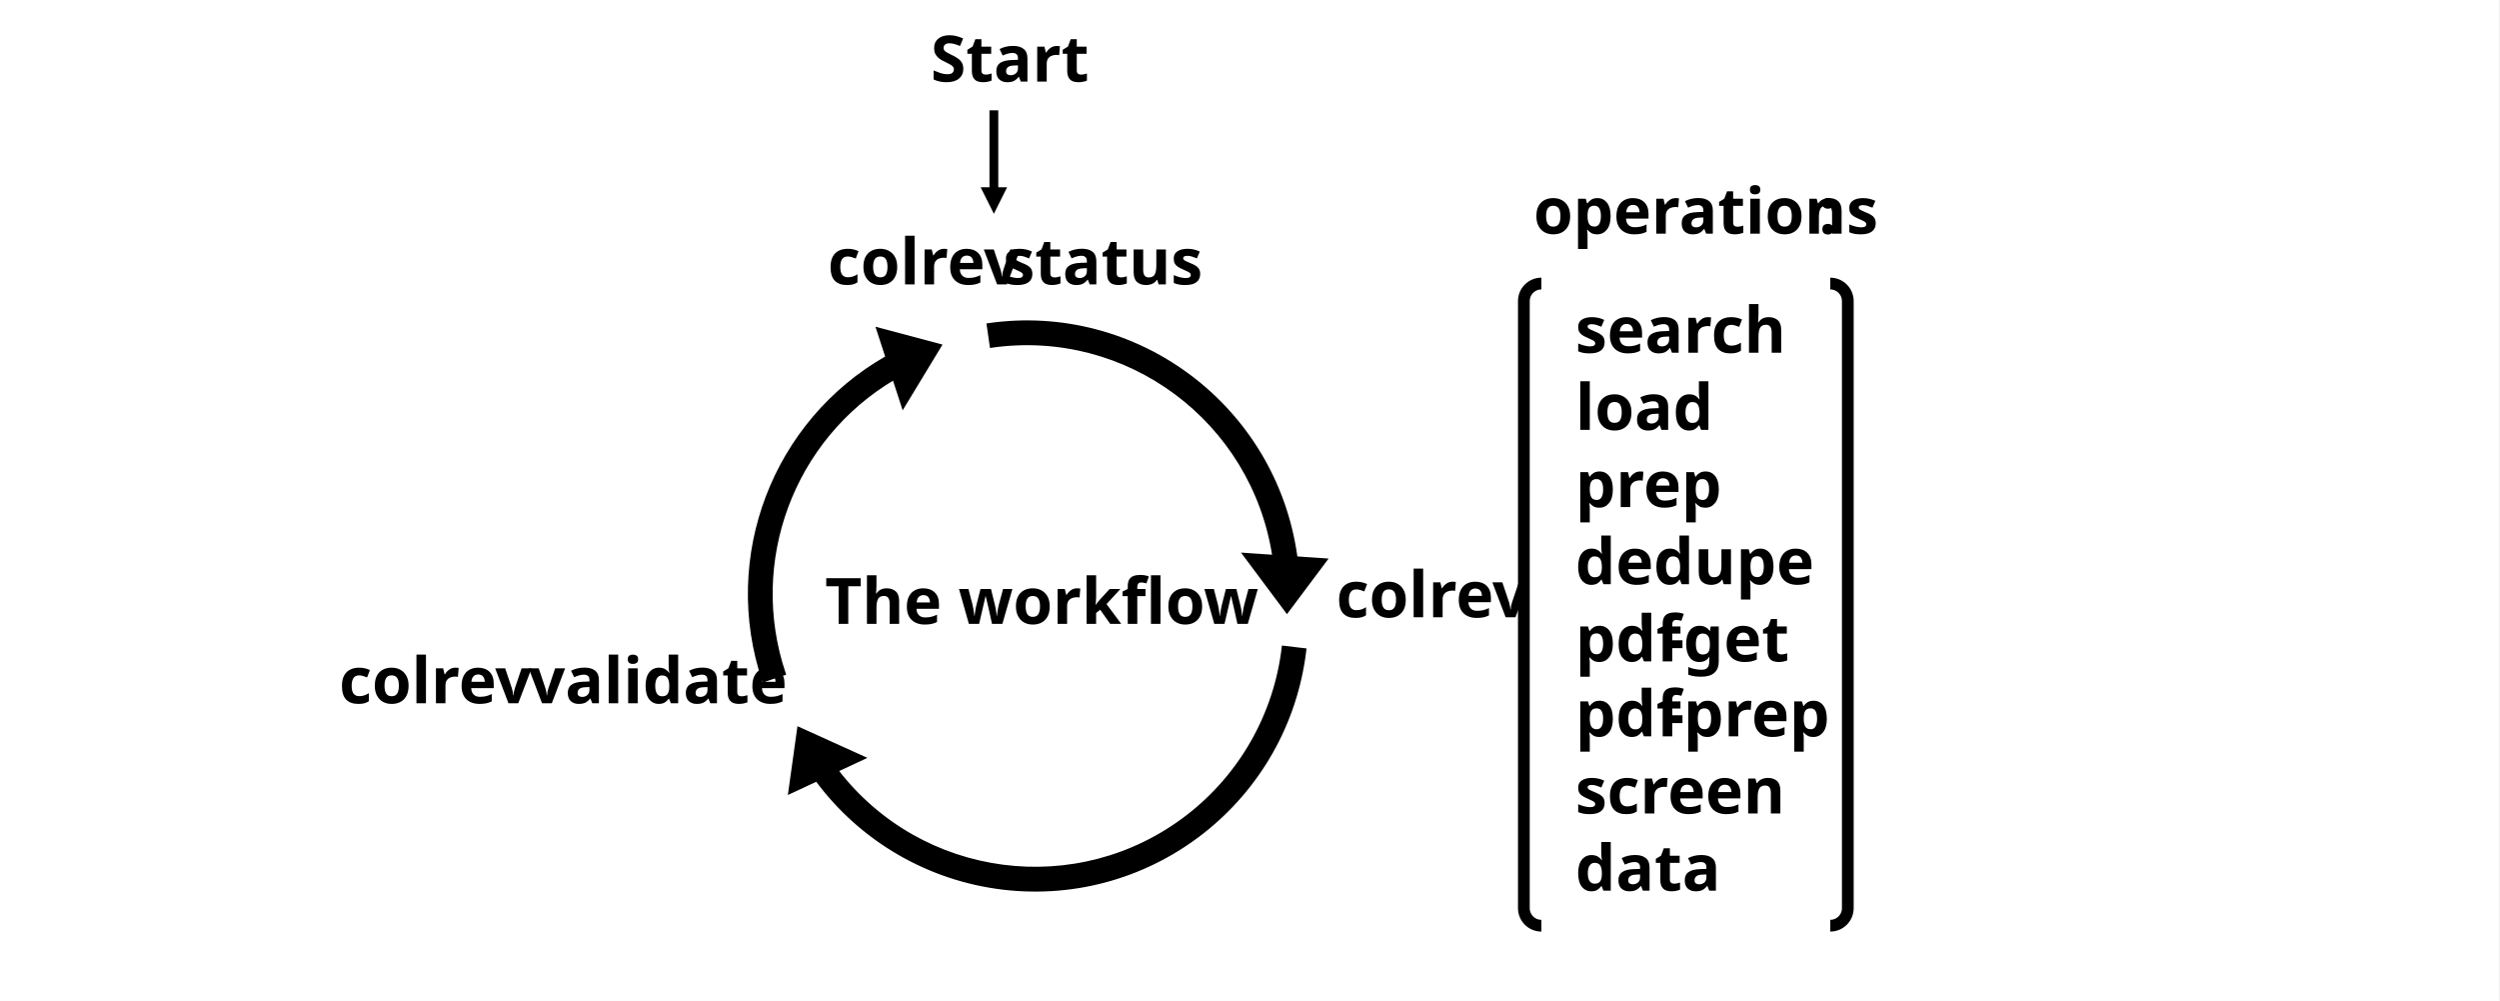
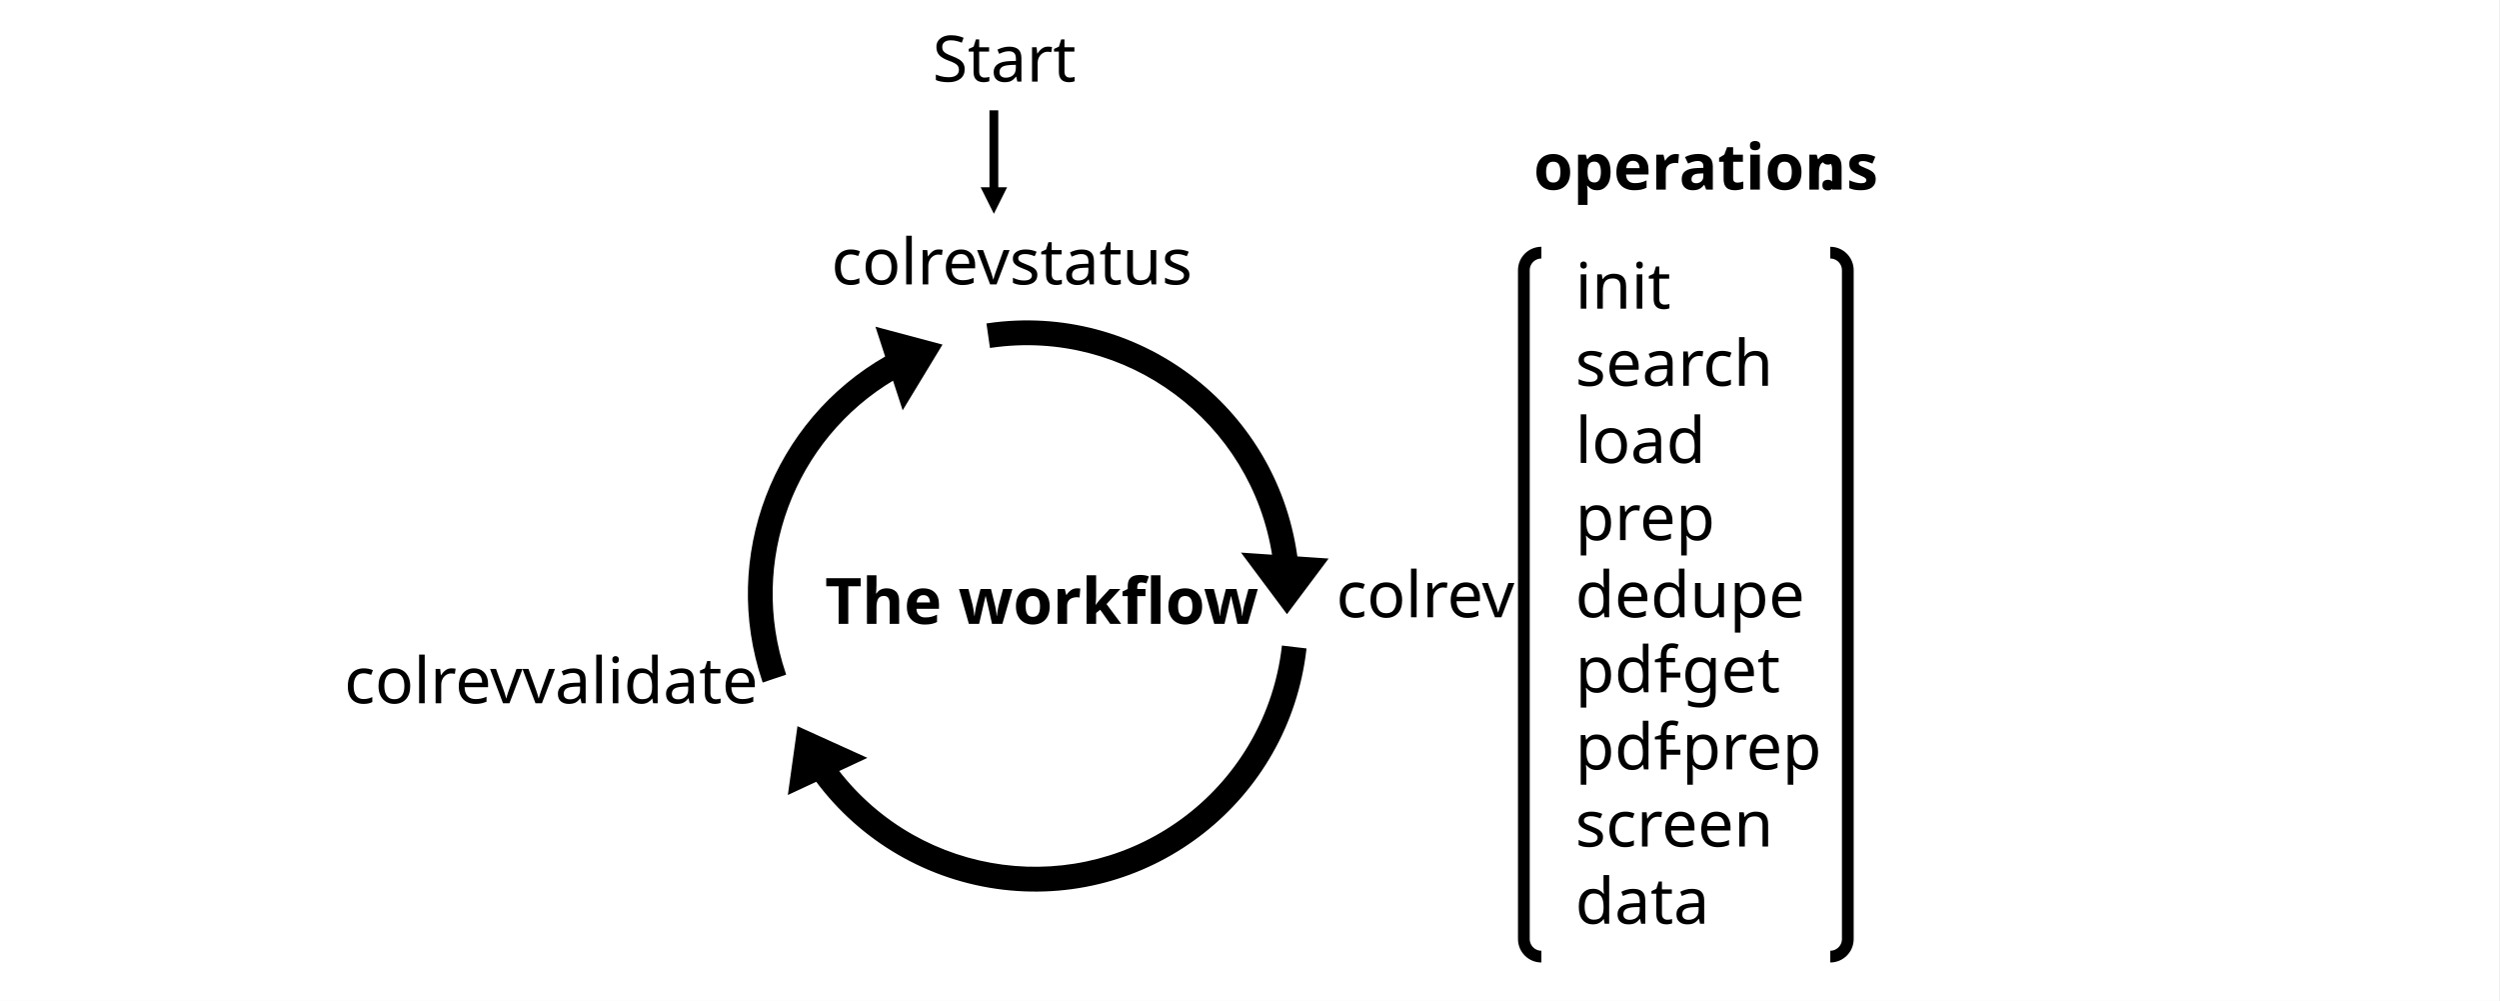
<svg xmlns="http://www.w3.org/2000/svg" width="1134" height="454" overflow="hidden">
  <defs>
    <clipPath id="clip0">
      <rect x="0" y="0" width="1134" height="454" />
    </clipPath>
  </defs>
  <g clip-path="url(#clip0)">
    <rect x="0" y="0" width="1134" height="454.434" fill="#FFFFFF" />
    <path d="M453 50.048 453.001 86.954 449 86.954 449 50.048ZM457.001 84.952 451 96.965 444.999 84.952Z" />
-     <text font-family="Calibri,Calibri_MSFontService,sans-serif" font-weight="700" font-size="29" transform="matrix(1 0 0 1.00096 422.323 37)">Start<tspan font-size="29" x="-46.74" y="91.912">colrev </tspan>
-       <tspan font-size="29" x="32.832" y="91.912">status</tspan>
-       <tspan font-size="29" x="184.039" y="242.768">colrev</tspan>
-       <tspan font-size="29" x="-268.465" y="281.731">colrev </tspan>
-       <tspan font-size="29" x="-182.392" y="281.731">validate</tspan>
-     </text>
+     <text font-family="Calibri,Calibri_MSFontService,sans-serif" font-weight="400" font-size="29" transform="matrix(1 0 0 1.00096 423.19 37)">Start<tspan font-size="29" x="-45.913" y="91.912">colrev </tspan>status<tspan font-size="29" x="183.172" y="242.768">colrev</tspan>
+       <tspan font-size="29" x="-266.941" y="281.731">colrev </tspan>validate</text>
    <path d="M448.388 147.273C515.793 137.574 578.287 184.415 587.972 251.895 588.026 252.272 588.079 252.649 588.129 253.027L601.622 253.943 584.002 277.479 564.544 251.424 578.027 252.34C568.645 190.734 511.411 148.218 449.796 157.084Z" stroke="#000000" stroke-width="1.334" stroke-miterlimit="8" fill-rule="evenodd" />
    <path d="M346.517 308.764C327.656 252.757 351.116 191.226 402.465 162.028L398.27 149.159 426.665 156.717 409.798 184.523 405.606 171.663C359.521 198.968 338.797 254.811 355.901 305.598Z" stroke="#000000" stroke-width="1.335" stroke-miterlimit="8" fill-rule="evenodd" />
    <path d="M592.14 294.714C584.203 362.421 522.94 410.861 455.306 402.908 421.509 398.934 390.854 381.154 370.598 353.78L358.341 359.5 362.413 330.373 392.023 343.781 379.775 349.497C417.948 399.207 489.144 408.531 538.796 370.322 563.049 351.658 578.74 323.975 582.305 293.558Z" stroke="#000000" stroke-width="1.334" stroke-miterlimit="8" fill-rule="evenodd" />
-     <text font-family="Calibri,Calibri_MSFontService,sans-serif" font-weight="700" font-size="29" transform="matrix(1 0 0 1.00096 714.836 160)">search<tspan font-size="29" x="0" y="34.967">load</tspan>
-       <tspan font-size="29" x="0" y="69.933">prep</tspan>
-       <tspan font-size="29" x="0" y="104.9">dedupe</tspan>
-       <tspan font-size="29" x="0" y="139.866">pdf</tspan>
-       <tspan font-size="29" x="40.173" y="139.866">-</tspan>
-       <tspan font-size="29" x="49.007" y="139.866">get</tspan>
+     <text font-family="Calibri,Calibri_MSFontService,sans-serif" font-weight="400" font-size="29" transform="matrix(1 0 0 1.00096 714.836 140)">init<tspan font-size="29" x="0" y="34.967">search</tspan>
+       <tspan font-size="29" x="0" y="69.933">load</tspan>
+       <tspan font-size="29" x="0" y="104.9">prep</tspan>
+       <tspan font-size="29" x="0" y="139.866">dedupe</tspan>
      <tspan font-size="29" x="0" y="173.834">pdf</tspan>
-       <tspan font-size="29" x="40.173" y="173.834">-</tspan>
-       <tspan font-size="29" x="49.007" y="173.834">prep</tspan>
-       <tspan font-size="29" x="0" y="208.8">screen</tspan>
-       <tspan font-size="29" x="0" y="243.767">data</tspan>
-       <tspan font-size="29" x="-18.965" y="-53.949">operations</tspan>
-       <tspan font-size="29" x="110.48" y="-53.949">:</tspan>
+       <tspan font-size="29" x="39.506" y="173.834">-</tspan>
+       <tspan font-size="29" x="48.34" y="173.834">get</tspan>
+       <tspan font-size="29" x="0" y="208.8">pdf</tspan>
+       <tspan font-size="29" x="39.506" y="208.8">-</tspan>
+       <tspan font-size="29" x="48.34" y="208.8">prep</tspan>
+       <tspan font-size="29" x="0" y="243.767">screen</tspan>
+       <tspan font-size="29" x="0" y="278.734">data</tspan>
+       <tspan font-weight="700" font-size="29" x="-18.965" y="-53.949">operations</tspan>
+       <tspan font-weight="700" font-size="29" x="110.48" y="-53.949">:</tspan>
    </text>
-     <path d="M699.45 419.901C695.059 419.901 691.5 416.338 691.5 411.943L691.5 136.58C691.5 132.185 695.059 128.623 699.45 128.623M830.55 128.623C834.941 128.623 838.5 132.185 838.5 136.58L838.5 411.943C838.5 416.338 834.941 419.901 830.55 419.901" stroke="#000000" stroke-width="5.334" stroke-miterlimit="8" fill="none" fill-rule="evenodd" />
+     <path d="M699.45 433.914C695.059 433.914 691.5 430.352 691.5 425.957L691.5 122.567C691.5 118.172 695.059 114.609 699.45 114.609M830.55 114.609C834.941 114.609 838.5 118.172 838.5 122.567L838.5 425.957C838.5 430.352 834.941 433.914 830.55 433.914" stroke="#000000" stroke-width="5.334" stroke-miterlimit="8" fill="none" fill-rule="evenodd" />
    <text font-family="Calibri,Calibri_MSFontService,sans-serif" font-weight="700" font-size="29" transform="matrix(1 0 0 1.00096 374.353 283)">The workflow</text>
  </g>
</svg>
